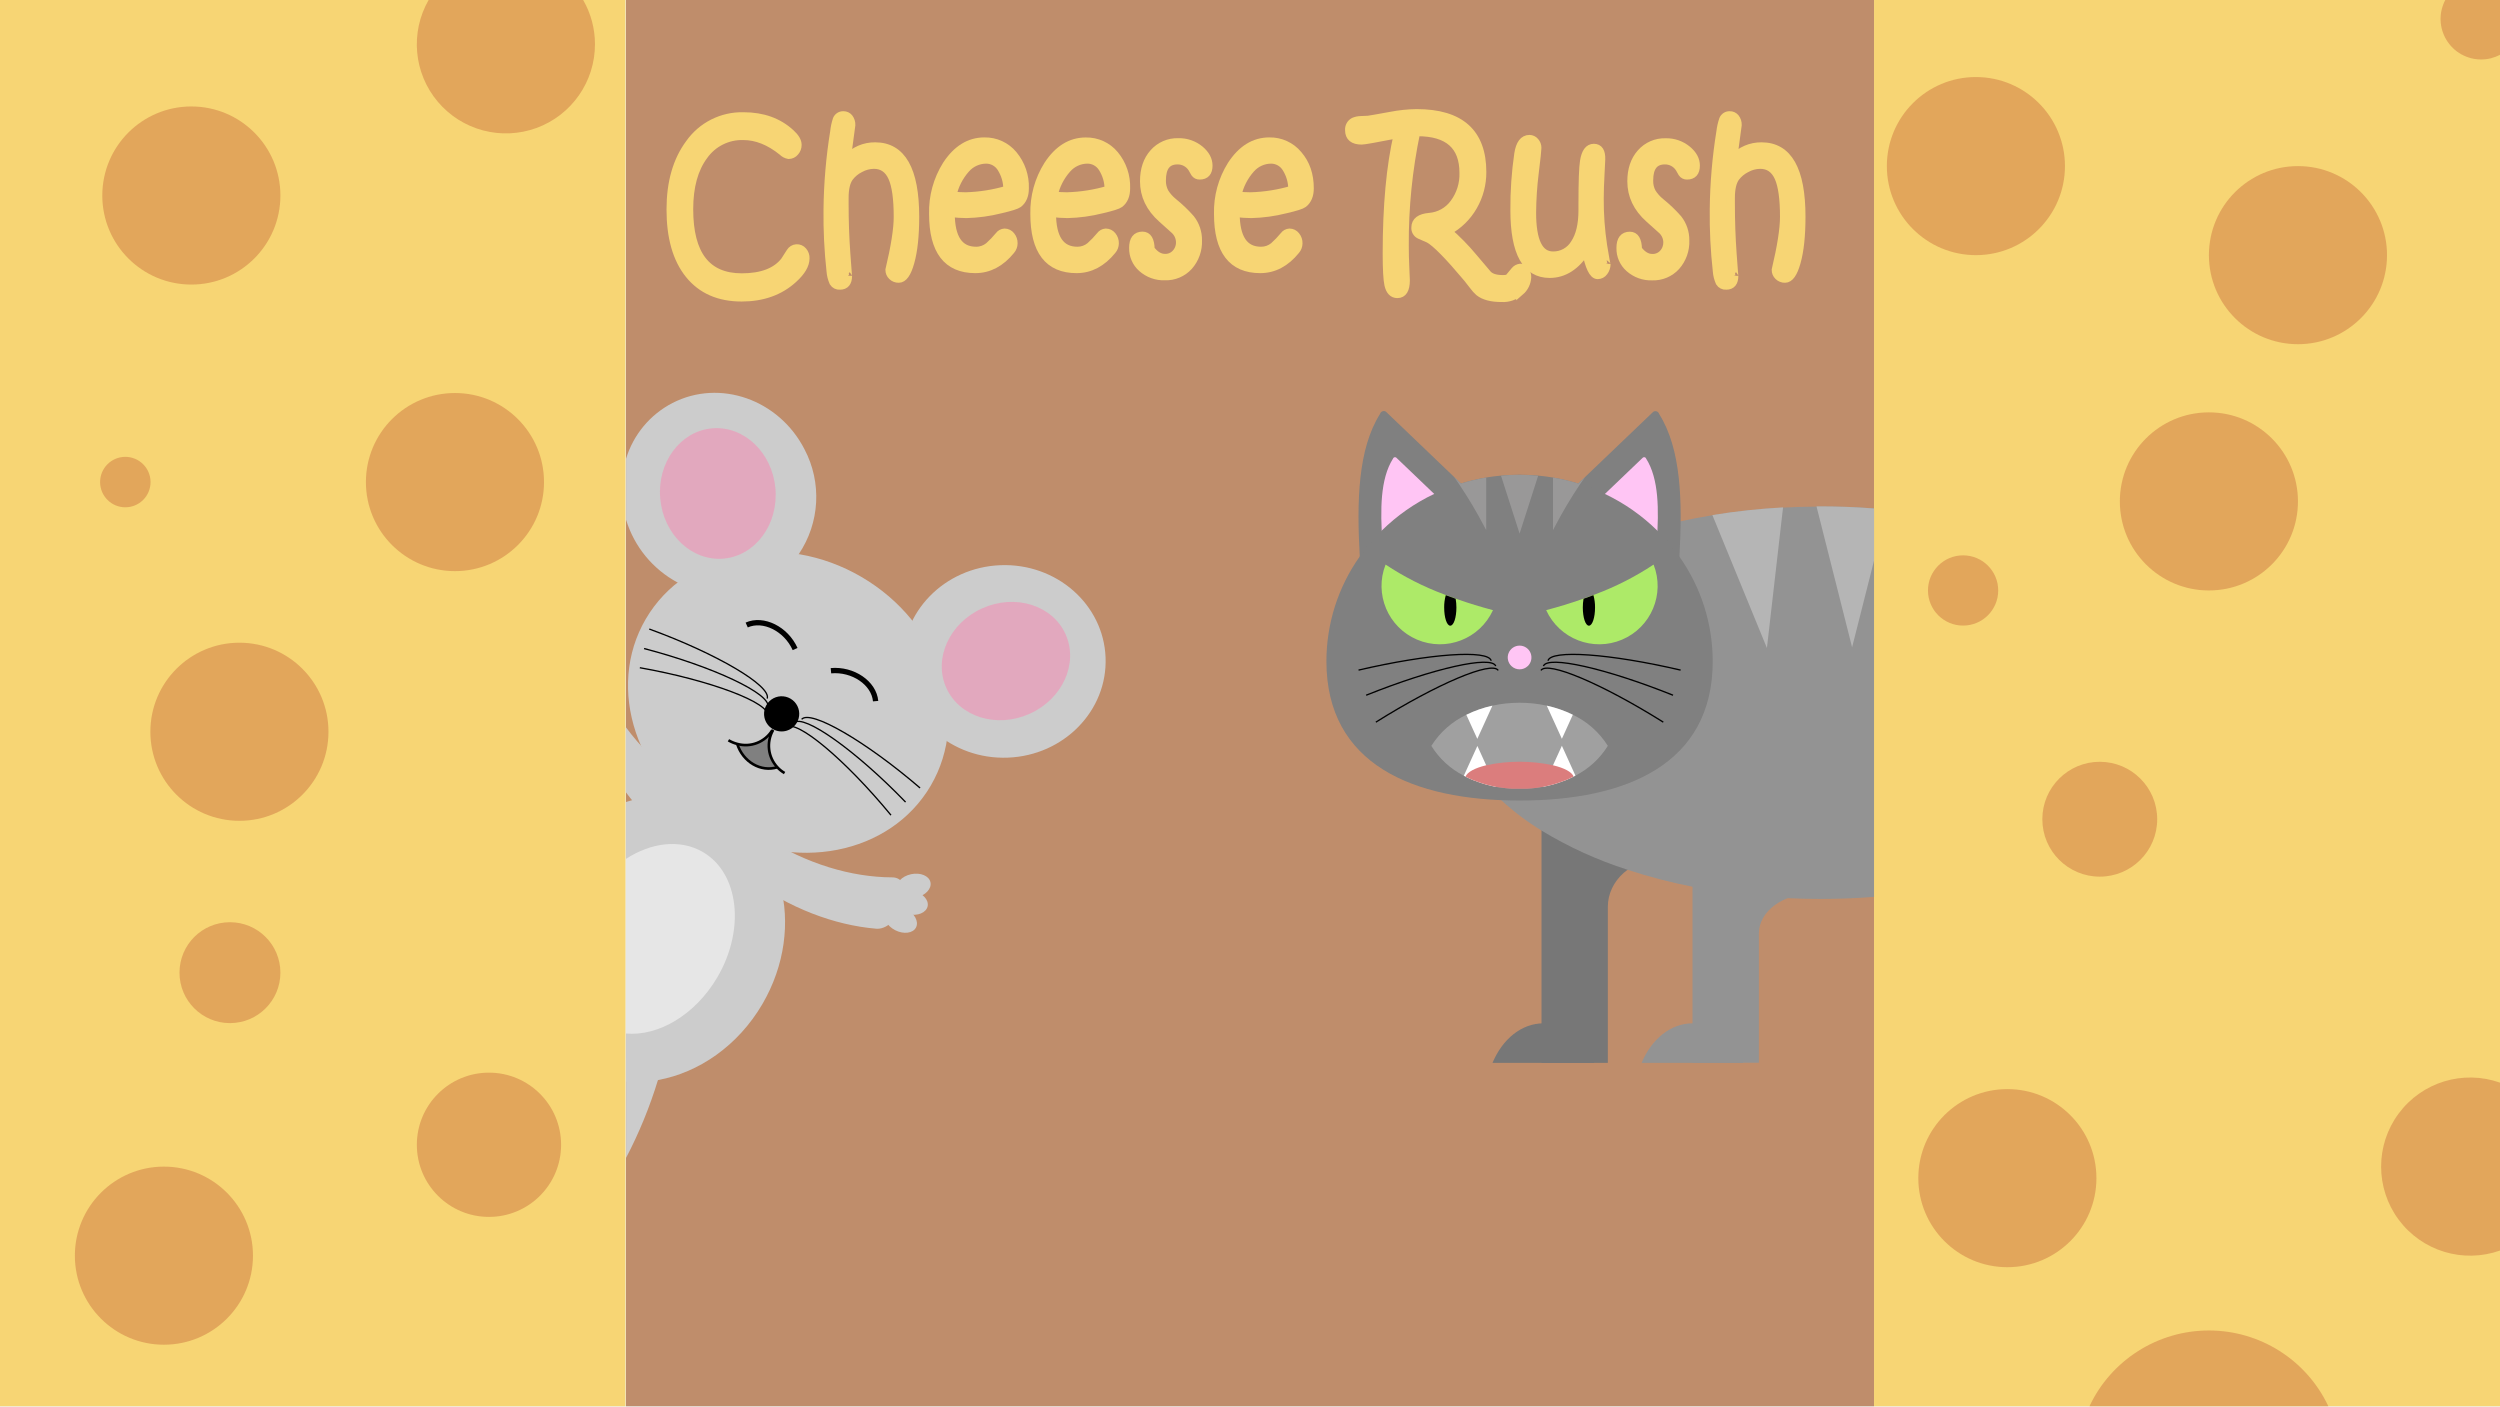
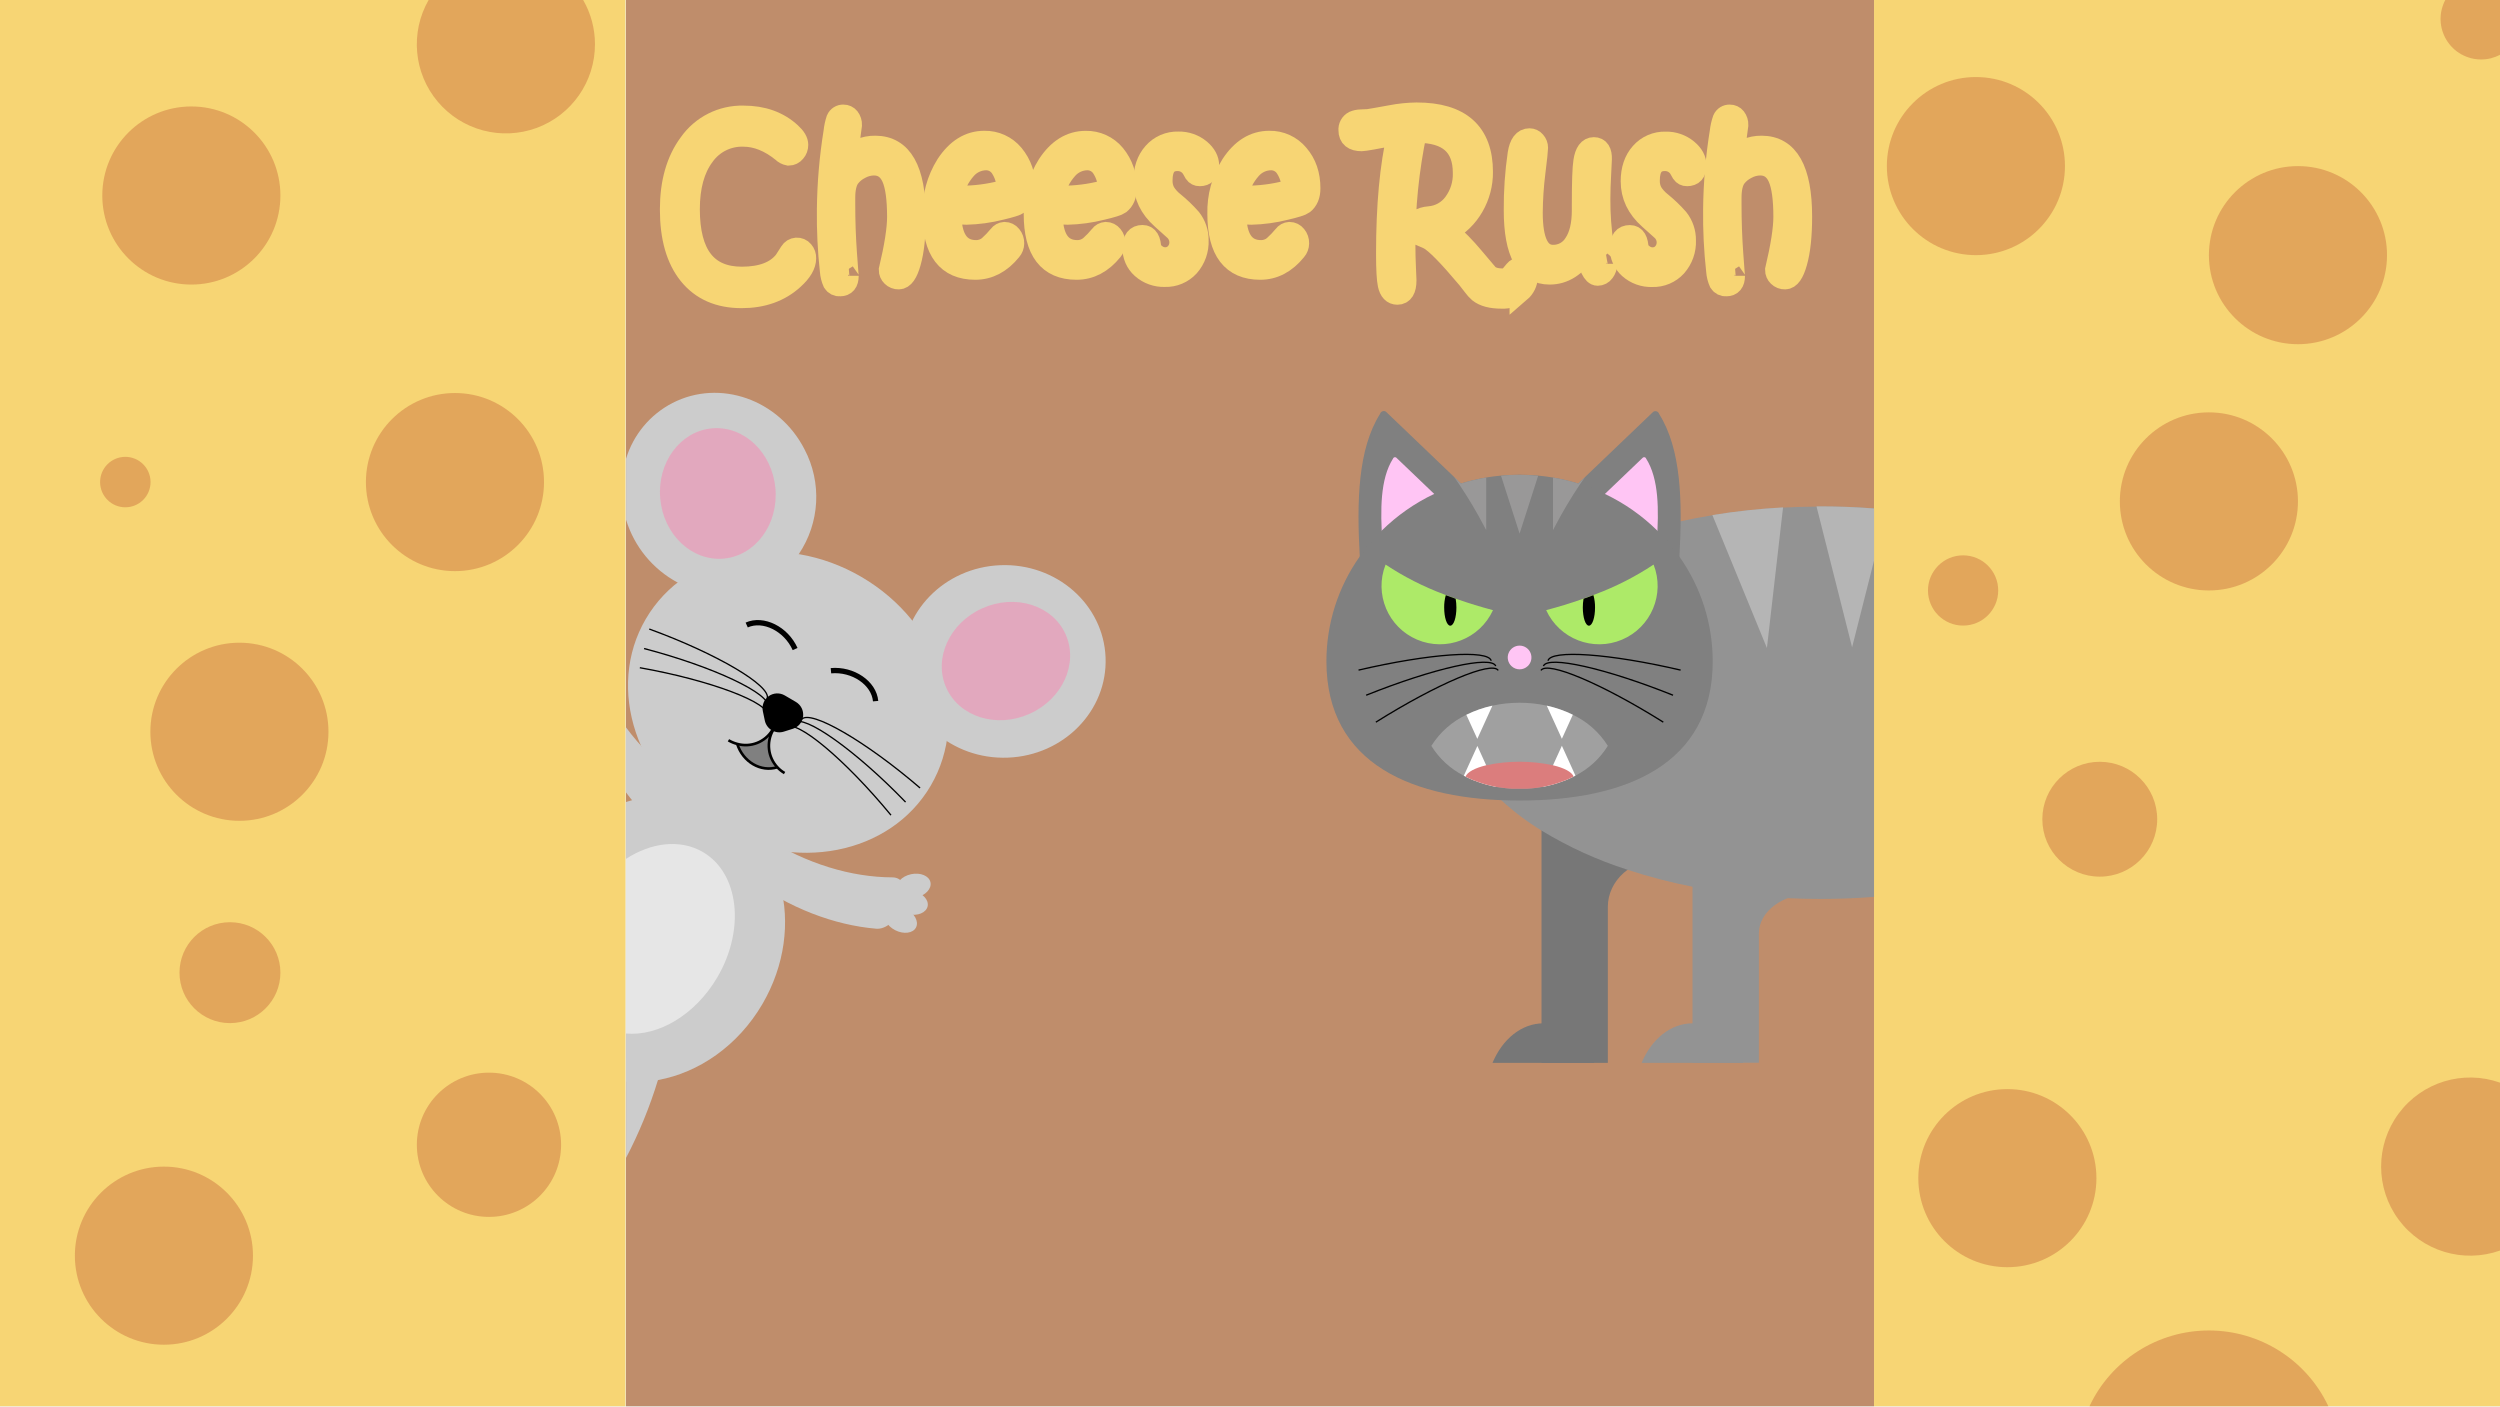
<svg xmlns="http://www.w3.org/2000/svg" id="Layer_1" data-name="Layer 1" width="942.39" height="530.1" viewBox="0 0 942.39 530.1">
  <defs>
    <style>
      .cls-1 {
        fill: #bf8d6b;
      }

      .cls-2 {
        fill: #ffc69f;
      }

      .cls-3, .cls-5 {
        fill: #f7d574;
      }

      .cls-3, .cls-4 {
        stroke: #f7d574;
      }

      .cls-14, .cls-21, .cls-22, .cls-3, .cls-4 {
        stroke-miterlimit: 10;
      }

      .cls-3 {
-         stroke-width: 3px;
+         stroke-width: 8px;
      }

      .cls-14, .cls-21, .cls-22, .cls-4 {
        fill: none;
-       }
- 
-       .cls-4 {
-         stroke-width: 0.75px;
      }

      .cls-6 {
        fill: #d38548;
        opacity: 0.58;
      }

      .cls-7 {
        fill: #777;
      }

      .cls-8 {
        fill: #939393;
      }

      .cls-9 {
        fill: gray;
      }

      .cls-10 {
        fill: #ffc5f4;
      }

      .cls-11 {
        fill: #adea68;
      }

      .cls-12 {
        fill: #a0a0a0;
      }

      .cls-13 {
        fill: #fff;
      }

      .cls-14, .cls-21, .cls-22 {
        stroke: #000;
      }

      .cls-14 {
        stroke-width: 0.5px;
      }

      .cls-15 {
        fill: #db7d7d;
      }

      .cls-16 {
        fill: #999898;
      }

      .cls-17 {
        fill: #b5b5b5;
      }

      .cls-18 {
        fill: #ccc;
      }

      .cls-19 {
        fill: #ff7bac;
        opacity: 0.44;
      }

      .cls-20 {
        fill: #e6e6e6;
      }

      .cls-21 {
        stroke-width: 2px;
      }
    </style>
  </defs>
  <g>
    <rect class="cls-1" x="235.97" width="470.46" height="530.1" />
    <g>
      <g>
        <path class="cls-2" d="M303.66,97.38q0,3.65-4.56,7.78-7.64,7-19.54,7-12.8,0-19.81-8.69t-7-24.53q0-15.23,7.1-24.83a24.2,24.2,0,0,1,20.43-10.3q10.88,0,17.8,6.39c1.74,1.58,2.6,3.05,2.6,4.4a3.92,3.92,0,0,1-1,2.68,3.12,3.12,0,0,1-2.37,1.16,4.64,4.64,0,0,1-2.46-1.32q-7.2-5.82-14.67-5.83a17.56,17.56,0,0,0-14.83,7.41q-5.54,7.43-5.54,20.17,0,25.65,19.8,25.66,11.31,0,16.14-6.17L297.9,95a2.95,2.95,0,0,1,4.81-.35A3.87,3.87,0,0,1,303.66,97.38Z" />
        <path class="cls-2" d="M345,81.69q0,10.75-1.84,17.23c-1.15,4.11-2.61,6.17-4.36,6.17a3.46,3.46,0,0,1-2.54-1,3.23,3.23,0,0,1-1-2.35q3.14-13.2,3.13-20,0-10.2-2.06-14.82-2.14-4.79-6.94-4.78a10.94,10.94,0,0,0-5.16,1.39,11.45,11.45,0,0,0-4.07,3.39q-1.77,2.52-1.77,7.63v2.41q0,9.6.65,18.6c.44,6,.65,8.81.65,8.41q0,3.73-3.06,3.73a2.67,2.67,0,0,1-2.5-1.24,12.68,12.68,0,0,1-1.07-4.26,189.27,189.27,0,0,1-1.13-23.32,196.18,196.18,0,0,1,2.5-29.19A21.83,21.83,0,0,1,315.43,45a2.6,2.6,0,0,1,2.5-1.58,2.67,2.67,0,0,1,2.14,1,4.19,4.19,0,0,1,.86,2.71s-.56,4.17-1.7,12.64a14.23,14.23,0,0,1,10.7-4.62Q345,55.17,345,81.69Z" />
        <path class="cls-2" d="M386.34,71q0,3.92-2.4,5.8c-.72.55-3,1.26-6.77,2.14a58.21,58.21,0,0,1-12.9,1.77,55.55,55.55,0,0,1-5.87-.38q0,14.19,9.57,14.18a7.5,7.5,0,0,0,4.77-1.69,36.27,36.27,0,0,0,3.83-4,2.82,2.82,0,0,1,2.1-1.17,3.11,3.11,0,0,1,2.42,1.19,4.35,4.35,0,0,1,1,2.91,4.12,4.12,0,0,1-1,2.63q-5.75,7.08-13.44,7.08-15.93,0-15.93-20.81a33.26,33.26,0,0,1,5.06-18.51q5.78-8.83,14.27-8.84a13.8,13.8,0,0,1,10.94,5A18.83,18.83,0,0,1,386.34,71Zm-6.64.45a14.82,14.82,0,0,0-2.41-8.27,6.65,6.65,0,0,0-5.55-3,10.23,10.23,0,0,0-7.64,3.5,22.17,22.17,0,0,0-5.07,10,40.18,40.18,0,0,0,5,.3A61.26,61.26,0,0,0,379.7,71.49Z" />
        <path class="cls-2" d="M424.51,71q0,3.92-2.4,5.8c-.72.55-3,1.26-6.77,2.14a58.21,58.21,0,0,1-12.9,1.77,55.55,55.55,0,0,1-5.87-.38q0,14.19,9.57,14.18a7.46,7.46,0,0,0,4.76-1.69,35.1,35.1,0,0,0,3.84-4,2.82,2.82,0,0,1,2.1-1.17,3.11,3.11,0,0,1,2.42,1.19,4.35,4.35,0,0,1,1,2.91,4.12,4.12,0,0,1-1,2.63q-5.74,7.08-13.44,7.08-15.93,0-15.93-20.81A33.26,33.26,0,0,1,395,62.16q5.78-8.83,14.27-8.84a13.8,13.8,0,0,1,10.94,5A18.83,18.83,0,0,1,424.51,71Zm-6.64.45a14.75,14.75,0,0,0-2.42-8.27,6.63,6.63,0,0,0-5.55-3,10.22,10.22,0,0,0-7.63,3.5,22.07,22.07,0,0,0-5.07,10,40.18,40.18,0,0,0,5,.3A61.26,61.26,0,0,0,417.87,71.49Z" />
        <path class="cls-2" d="M455.57,62.43q0,3.76-3.36,3.76a2.13,2.13,0,0,1-1.84-.94l-1-1.77a6.37,6.37,0,0,0-5.5-3Q438,60.47,438,68a9,9,0,0,0,1.06,4.52,14.77,14.77,0,0,0,3.24,3.65,53.17,53.17,0,0,1,6.56,6.28,12.87,12.87,0,0,1,2.74,8.12,13.93,13.93,0,0,1-3.47,9.8,11.65,11.65,0,0,1-9,3.79,12.35,12.35,0,0,1-8.7-3.13,9.83,9.83,0,0,1-3.3-7.6q0-4.62,3.55-4.62c2,0,3,1.71,3.08,5.15,1.59,2.16,3.39,3.24,5.38,3.24a5.25,5.25,0,0,0,4.07-1.72,6,6,0,0,0,1.58-4.27,6.37,6.37,0,0,0-1.93-4.4s-1.66-1.51-4.9-4.4q-6.74-6-6.73-14.11,0-6.59,3.58-10.64a11.92,11.92,0,0,1,9.38-4.07,12.34,12.34,0,0,1,8.17,2.83C454.5,58.23,455.57,60.22,455.57,62.43Z" />
        <path class="cls-2" d="M493.74,71q0,3.92-2.4,5.8-1.06.82-6.76,2.14a58.21,58.21,0,0,1-12.9,1.77,55.39,55.39,0,0,1-5.87-.38q0,14.19,9.57,14.18a7.46,7.46,0,0,0,4.76-1.69,36,36,0,0,0,3.84-4,2.79,2.79,0,0,1,2.1-1.17,3.09,3.09,0,0,1,2.41,1.19,4.31,4.31,0,0,1,1,2.91,4.08,4.08,0,0,1-1,2.63q-5.73,7.08-13.43,7.08-15.93,0-15.94-20.81a33.18,33.18,0,0,1,5.07-18.51q5.77-8.83,14.27-8.84a13.76,13.76,0,0,1,10.93,5Q493.75,63.33,493.74,71Zm-6.63.45a14.75,14.75,0,0,0-2.42-8.27,6.65,6.65,0,0,0-5.55-3,10.21,10.21,0,0,0-7.63,3.5,22.07,22.07,0,0,0-5.07,10,40.13,40.13,0,0,0,5,.3A61.26,61.26,0,0,0,487.11,71.49Z" />
        <path class="cls-2" d="M575.71,104.49a7.68,7.68,0,0,1-2.67,5.45v-.07a9.55,9.55,0,0,1-7,2.48q-5.75,0-8.55-2.26a14,14,0,0,1-2.06-2.29c-1.33-1.73-2.1-2.71-2.3-2.94q-10.56-12.6-14.52-14.78c-1.15-.48-2.29-1-3.41-1.49a2.84,2.84,0,0,1-1.68-2.84c0-2.36,1.76-3.69,5.3-4a12.7,12.7,0,0,0,9.26-5.17,18.18,18.18,0,0,0,3.57-11.42q0-15.3-17.27-15.31h-.53a201.61,201.61,0,0,0-4.3,42.74c0,2.63.06,5.4.2,8.31s.2,4.49.2,4.74q0,5.23-3.2,5.23-2.61,0-3.4-3.57-.63-2.86-.64-11.7,0-27.17,4.17-45Q514.61,53,513.31,53q-4.77,0-4.77-3.88a3.38,3.38,0,0,1,1.77-3.31,7.08,7.08,0,0,1,2.63-.56c.92-.05,1.84-.09,2.77-.12q1-.11,8.6-1.5a54.14,54.14,0,0,1,9.7-1q24.76,0,24.77,22.19a25.6,25.6,0,0,1-3.43,13,24.39,24.39,0,0,1-9.6,9.35,83.93,83.93,0,0,1,9.5,9.67q5.54,6.54,5.66,6.66c1.14,1.12,3,1.69,5.6,1.69q1.88,0,2.37-.6l2.13-2.56a3.11,3.11,0,0,1,2.1-1.13,2.23,2.23,0,0,1,1.84,1A4.38,4.38,0,0,1,575.71,104.49Z" />
        <path class="cls-2" d="M605.62,99.48a4.84,4.84,0,0,1-1,3,2.9,2.9,0,0,1-2.37,1.24q-2.62,0-4.43-9.14-5.64,8.69-13.67,8.69-13.3,0-13.3-24A140.21,140.21,0,0,1,572.31,58q.87-5.64,4.24-5.64a2.75,2.75,0,0,1,2.1,1,3.47,3.47,0,0,1,.9,2.37q0,1.22-1,9.33a129.62,129.62,0,0,0-1,15.13q0,16.09,7.87,16.1a9.28,9.28,0,0,0,8.09-4.46q3-4.46,3-12.58V77q0-12.61.57-16.18.79-5.12,3.73-5.12t2.8,4.4c0,.53-.1,2.44-.28,5.72s-.29,6.29-.29,9a114.17,114.17,0,0,0,1.27,17.7C605.19,97.91,605.62,100.24,605.62,99.48Z" />
        <path class="cls-2" d="M639.28,62.43q0,3.76-3.36,3.76a2.13,2.13,0,0,1-1.84-.94l-1-1.77a6.37,6.37,0,0,0-5.5-3q-5.91,0-5.9,7.56a9,9,0,0,0,1.06,4.52A14.77,14.77,0,0,0,626,76.2a53.17,53.17,0,0,1,6.56,6.28,12.87,12.87,0,0,1,2.74,8.12,13.93,13.93,0,0,1-3.47,9.8,11.65,11.65,0,0,1-9,3.79,12.35,12.35,0,0,1-8.7-3.13,9.83,9.83,0,0,1-3.3-7.6q0-4.62,3.55-4.62c2,0,3,1.71,3.08,5.15q2.4,3.24,5.38,3.24a5.28,5.28,0,0,0,4.08-1.72,6.05,6.05,0,0,0,1.57-4.27,6.37,6.37,0,0,0-1.93-4.4s-1.65-1.51-4.9-4.4q-6.74-6-6.73-14.11,0-6.59,3.58-10.64a11.92,11.92,0,0,1,9.38-4.07,12.34,12.34,0,0,1,8.17,2.83C638.21,58.23,639.28,60.22,639.28,62.43Z" />
        <path class="cls-2" d="M679.09,81.69q0,10.75-1.84,17.23c-1.15,4.11-2.61,6.17-4.36,6.17a3.46,3.46,0,0,1-2.54-1,3.23,3.23,0,0,1-1-2.35q3.13-13.2,3.13-20,0-10.2-2.06-14.82-2.14-4.79-6.94-4.78a10.94,10.94,0,0,0-5.16,1.39,11.54,11.54,0,0,0-4.07,3.39q-1.77,2.52-1.77,7.63v2.41q0,9.6.65,18.6c.44,6,.65,8.81.65,8.41q0,3.73-3.06,3.73a2.67,2.67,0,0,1-2.5-1.24,12.68,12.68,0,0,1-1.07-4.26A189.27,189.27,0,0,1,646,78.83a196.18,196.18,0,0,1,2.5-29.19A21.83,21.83,0,0,1,649.55,45a2.6,2.6,0,0,1,2.5-1.58,2.67,2.67,0,0,1,2.14,1,4.19,4.19,0,0,1,.86,2.71s-.56,4.17-1.7,12.64a14.23,14.23,0,0,1,10.7-4.62Q679.1,55.17,679.09,81.69Z" />
      </g>
      <g>
        <path class="cls-3" d="M303.66,97.38q0,3.65-4.56,7.78-7.64,7-19.54,7-12.8,0-19.81-8.69t-7-24.53q0-15.23,7.1-24.83a24.2,24.2,0,0,1,20.43-10.3q10.88,0,17.8,6.39c1.74,1.58,2.6,3.05,2.6,4.4a3.92,3.92,0,0,1-1,2.68,3.12,3.12,0,0,1-2.37,1.16,4.64,4.64,0,0,1-2.46-1.32q-7.2-5.82-14.67-5.83a17.56,17.56,0,0,0-14.83,7.41q-5.54,7.43-5.54,20.17,0,25.65,19.8,25.66,11.31,0,16.14-6.17L297.9,95a2.95,2.95,0,0,1,4.81-.35A3.87,3.87,0,0,1,303.66,97.38Z" />
        <path class="cls-3" d="M345,81.69q0,10.75-1.84,17.23c-1.15,4.11-2.61,6.17-4.36,6.17a3.46,3.46,0,0,1-2.54-1,3.23,3.23,0,0,1-1-2.35q3.14-13.2,3.13-20,0-10.2-2.06-14.82-2.14-4.79-6.94-4.78a10.94,10.94,0,0,0-5.16,1.39,11.45,11.45,0,0,0-4.07,3.39q-1.77,2.52-1.77,7.63v2.41q0,9.6.65,18.6c.44,6,.65,8.81.65,8.41q0,3.73-3.06,3.73a2.67,2.67,0,0,1-2.5-1.24,12.68,12.68,0,0,1-1.07-4.26,189.27,189.27,0,0,1-1.13-23.32,196.18,196.18,0,0,1,2.5-29.19A21.83,21.83,0,0,1,315.43,45a2.6,2.6,0,0,1,2.5-1.58,2.67,2.67,0,0,1,2.14,1,4.19,4.19,0,0,1,.86,2.71s-.56,4.17-1.7,12.64a14.23,14.23,0,0,1,10.7-4.62Q345,55.17,345,81.69Z" />
        <path class="cls-3" d="M386.34,71q0,3.92-2.4,5.8c-.72.55-3,1.26-6.77,2.14a58.21,58.21,0,0,1-12.9,1.77,55.55,55.55,0,0,1-5.87-.38q0,14.19,9.57,14.18a7.5,7.5,0,0,0,4.77-1.69,36.27,36.27,0,0,0,3.83-4,2.82,2.82,0,0,1,2.1-1.17,3.11,3.11,0,0,1,2.42,1.19,4.35,4.35,0,0,1,1,2.91,4.12,4.12,0,0,1-1,2.63q-5.75,7.08-13.44,7.08-15.93,0-15.93-20.81a33.26,33.26,0,0,1,5.06-18.51q5.78-8.83,14.27-8.84a13.8,13.8,0,0,1,10.94,5A18.83,18.83,0,0,1,386.34,71Zm-6.64.45a14.82,14.82,0,0,0-2.41-8.27,6.65,6.65,0,0,0-5.55-3,10.23,10.23,0,0,0-7.64,3.5,22.17,22.17,0,0,0-5.07,10,40.18,40.18,0,0,0,5,.3A61.26,61.26,0,0,0,379.7,71.49Z" />
        <path class="cls-3" d="M424.51,71q0,3.92-2.4,5.8c-.72.55-3,1.26-6.77,2.14a58.21,58.21,0,0,1-12.9,1.77,55.55,55.55,0,0,1-5.87-.38q0,14.19,9.57,14.18a7.46,7.46,0,0,0,4.76-1.69,35.1,35.1,0,0,0,3.84-4,2.82,2.82,0,0,1,2.1-1.17,3.11,3.11,0,0,1,2.42,1.19,4.35,4.35,0,0,1,1,2.91,4.12,4.12,0,0,1-1,2.63q-5.74,7.08-13.44,7.08-15.93,0-15.93-20.81A33.26,33.26,0,0,1,395,62.16q5.78-8.83,14.27-8.84a13.8,13.8,0,0,1,10.94,5A18.83,18.83,0,0,1,424.51,71Zm-6.64.45a14.75,14.75,0,0,0-2.42-8.27,6.63,6.63,0,0,0-5.55-3,10.22,10.22,0,0,0-7.63,3.5,22.07,22.07,0,0,0-5.07,10,40.18,40.18,0,0,0,5,.3A61.26,61.26,0,0,0,417.87,71.49Z" />
        <path class="cls-3" d="M455.57,62.43q0,3.76-3.36,3.76a2.13,2.13,0,0,1-1.84-.94l-1-1.77a6.37,6.37,0,0,0-5.5-3Q438,60.47,438,68a9,9,0,0,0,1.06,4.52,14.77,14.77,0,0,0,3.24,3.65,53.17,53.17,0,0,1,6.56,6.28,12.87,12.87,0,0,1,2.74,8.12,13.93,13.93,0,0,1-3.47,9.8,11.65,11.65,0,0,1-9,3.79,12.35,12.35,0,0,1-8.7-3.13,9.83,9.83,0,0,1-3.3-7.6q0-4.62,3.55-4.62c2,0,3,1.71,3.08,5.15,1.59,2.16,3.39,3.24,5.38,3.24a5.25,5.25,0,0,0,4.07-1.72,6,6,0,0,0,1.58-4.27,6.37,6.37,0,0,0-1.93-4.4s-1.66-1.51-4.9-4.4q-6.74-6-6.73-14.11,0-6.59,3.58-10.64a11.92,11.92,0,0,1,9.38-4.07,12.34,12.34,0,0,1,8.17,2.83C454.5,58.23,455.57,60.22,455.57,62.43Z" />
        <path class="cls-3" d="M493.74,71q0,3.92-2.4,5.8-1.06.82-6.76,2.14a58.21,58.21,0,0,1-12.9,1.77,55.39,55.39,0,0,1-5.87-.38q0,14.19,9.57,14.18a7.46,7.46,0,0,0,4.76-1.69,36,36,0,0,0,3.84-4,2.79,2.79,0,0,1,2.1-1.17,3.09,3.09,0,0,1,2.41,1.19,4.31,4.31,0,0,1,1,2.91,4.08,4.08,0,0,1-1,2.63q-5.73,7.08-13.43,7.08-15.93,0-15.94-20.81a33.18,33.18,0,0,1,5.07-18.51q5.77-8.83,14.27-8.84a13.76,13.76,0,0,1,10.93,5Q493.75,63.33,493.74,71Zm-6.63.45a14.75,14.75,0,0,0-2.42-8.27,6.65,6.65,0,0,0-5.55-3,10.21,10.21,0,0,0-7.63,3.5,22.07,22.07,0,0,0-5.07,10,40.13,40.13,0,0,0,5,.3A61.26,61.26,0,0,0,487.11,71.49Z" />
        <path class="cls-3" d="M575.71,104.49a7.68,7.68,0,0,1-2.67,5.45v-.07a9.55,9.55,0,0,1-7,2.48q-5.75,0-8.55-2.26a14,14,0,0,1-2.06-2.29c-1.33-1.73-2.1-2.71-2.3-2.94q-10.56-12.6-14.52-14.78c-1.15-.48-2.29-1-3.41-1.49a2.84,2.84,0,0,1-1.68-2.84c0-2.36,1.76-3.69,5.3-4a12.7,12.7,0,0,0,9.26-5.17,18.18,18.18,0,0,0,3.57-11.42q0-15.3-17.27-15.31h-.53a201.61,201.61,0,0,0-4.3,42.74c0,2.63.06,5.4.2,8.31s.2,4.49.2,4.74q0,5.23-3.2,5.23-2.61,0-3.4-3.57-.63-2.86-.64-11.7,0-27.17,4.17-45Q514.61,53,513.31,53q-4.77,0-4.77-3.88a3.38,3.38,0,0,1,1.77-3.31,7.08,7.08,0,0,1,2.63-.56c.92-.05,1.84-.09,2.77-.12q1-.11,8.6-1.5a54.14,54.14,0,0,1,9.7-1q24.76,0,24.77,22.19a25.6,25.6,0,0,1-3.43,13,24.39,24.39,0,0,1-9.6,9.35,83.93,83.93,0,0,1,9.5,9.67q5.54,6.54,5.66,6.66c1.14,1.12,3,1.69,5.6,1.69q1.88,0,2.37-.6l2.13-2.56a3.11,3.11,0,0,1,2.1-1.13,2.23,2.23,0,0,1,1.84,1A4.38,4.38,0,0,1,575.71,104.49Z" />
        <path class="cls-3" d="M605.62,99.48a4.84,4.84,0,0,1-1,3,2.9,2.9,0,0,1-2.37,1.24q-2.62,0-4.43-9.14-5.64,8.69-13.67,8.69-13.3,0-13.3-24A140.21,140.21,0,0,1,572.31,58q.87-5.64,4.24-5.64a2.75,2.75,0,0,1,2.1,1,3.47,3.47,0,0,1,.9,2.37q0,1.22-1,9.33a129.62,129.62,0,0,0-1,15.13q0,16.09,7.87,16.1a9.28,9.28,0,0,0,8.09-4.46q3-4.46,3-12.58V77q0-12.61.57-16.18.79-5.12,3.73-5.12t2.8,4.4c0,.53-.1,2.44-.28,5.72s-.29,6.29-.29,9a114.17,114.17,0,0,0,1.27,17.7C605.19,97.91,605.62,100.24,605.62,99.48Z" />
        <path class="cls-3" d="M639.28,62.43q0,3.76-3.36,3.76a2.13,2.13,0,0,1-1.84-.94l-1-1.77a6.37,6.37,0,0,0-5.5-3q-5.91,0-5.9,7.56a9,9,0,0,0,1.06,4.52A14.77,14.77,0,0,0,626,76.2a53.17,53.17,0,0,1,6.56,6.28,12.87,12.87,0,0,1,2.74,8.12,13.93,13.93,0,0,1-3.47,9.8,11.65,11.65,0,0,1-9,3.79,12.35,12.35,0,0,1-8.7-3.13,9.83,9.83,0,0,1-3.3-7.6q0-4.62,3.55-4.62c2,0,3,1.71,3.08,5.15q2.4,3.24,5.38,3.24a5.28,5.28,0,0,0,4.08-1.72,6.05,6.05,0,0,0,1.57-4.27,6.37,6.37,0,0,0-1.93-4.4s-1.65-1.51-4.9-4.4q-6.74-6-6.73-14.11,0-6.59,3.58-10.64a11.92,11.92,0,0,1,9.38-4.07,12.34,12.34,0,0,1,8.17,2.83C638.21,58.23,639.28,60.22,639.28,62.43Z" />
        <path class="cls-3" d="M679.09,81.69q0,10.75-1.84,17.23c-1.15,4.11-2.61,6.17-4.36,6.17a3.46,3.46,0,0,1-2.54-1,3.23,3.23,0,0,1-1-2.35q3.13-13.2,3.13-20,0-10.2-2.06-14.82-2.14-4.79-6.94-4.78a10.94,10.94,0,0,0-5.16,1.39,11.54,11.54,0,0,0-4.07,3.39q-1.77,2.52-1.77,7.63v2.41q0,9.6.65,18.6c.44,6,.65,8.81.65,8.41q0,3.73-3.06,3.73a2.67,2.67,0,0,1-2.5-1.24,12.68,12.68,0,0,1-1.07-4.26A189.27,189.27,0,0,1,646,78.83a196.18,196.18,0,0,1,2.5-29.19A21.83,21.83,0,0,1,649.55,45a2.6,2.6,0,0,1,2.5-1.58,2.67,2.67,0,0,1,2.14,1,4.19,4.19,0,0,1,.86,2.71s-.56,4.17-1.7,12.64a14.23,14.23,0,0,1,10.7-4.62Q679.1,55.17,679.09,81.69Z" />
      </g>
      <g>
        <path class="cls-4" d="M303.66,97.38q0,3.65-4.56,7.78-7.64,7-19.54,7-12.8,0-19.81-8.69t-7-24.53q0-15.23,7.1-24.83a24.2,24.2,0,0,1,20.43-10.3q10.88,0,17.8,6.39c1.74,1.58,2.6,3.05,2.6,4.4a3.92,3.92,0,0,1-1,2.68,3.12,3.12,0,0,1-2.37,1.16,4.64,4.64,0,0,1-2.46-1.32q-7.2-5.82-14.67-5.83a17.56,17.56,0,0,0-14.83,7.41q-5.54,7.43-5.54,20.17,0,25.65,19.8,25.66,11.31,0,16.14-6.17L297.9,95a2.95,2.95,0,0,1,4.81-.35A3.87,3.87,0,0,1,303.66,97.38Z" />
        <path class="cls-4" d="M345,81.69q0,10.75-1.84,17.23c-1.15,4.11-2.61,6.17-4.36,6.17a3.46,3.46,0,0,1-2.54-1,3.23,3.23,0,0,1-1-2.35q3.14-13.2,3.13-20,0-10.2-2.06-14.82-2.14-4.79-6.94-4.78a10.94,10.94,0,0,0-5.16,1.39,11.45,11.45,0,0,0-4.07,3.39q-1.77,2.52-1.77,7.63v2.41q0,9.6.65,18.6c.44,6,.65,8.81.65,8.41q0,3.73-3.06,3.73a2.67,2.67,0,0,1-2.5-1.24,12.68,12.68,0,0,1-1.07-4.26,189.27,189.27,0,0,1-1.13-23.32,196.18,196.18,0,0,1,2.5-29.19A21.83,21.83,0,0,1,315.43,45a2.6,2.6,0,0,1,2.5-1.58,2.67,2.67,0,0,1,2.14,1,4.19,4.19,0,0,1,.86,2.71s-.56,4.17-1.7,12.64a14.23,14.23,0,0,1,10.7-4.62Q345,55.17,345,81.69Z" />
        <path class="cls-4" d="M386.34,71q0,3.92-2.4,5.8c-.72.55-3,1.26-6.77,2.14a58.21,58.21,0,0,1-12.9,1.77,55.55,55.55,0,0,1-5.87-.38q0,14.19,9.57,14.18a7.5,7.5,0,0,0,4.77-1.69,36.27,36.27,0,0,0,3.83-4,2.82,2.82,0,0,1,2.1-1.17,3.11,3.11,0,0,1,2.42,1.19,4.35,4.35,0,0,1,1,2.91,4.12,4.12,0,0,1-1,2.63q-5.75,7.08-13.44,7.08-15.93,0-15.93-20.81a33.26,33.26,0,0,1,5.06-18.51q5.78-8.83,14.27-8.84a13.8,13.8,0,0,1,10.94,5A18.83,18.83,0,0,1,386.34,71Zm-6.64.45a14.82,14.82,0,0,0-2.41-8.27,6.65,6.65,0,0,0-5.55-3,10.23,10.23,0,0,0-7.64,3.5,22.17,22.17,0,0,0-5.07,10,40.18,40.18,0,0,0,5,.3A61.26,61.26,0,0,0,379.7,71.49Z" />
        <path class="cls-4" d="M424.51,71q0,3.92-2.4,5.8c-.72.55-3,1.26-6.77,2.14a58.21,58.21,0,0,1-12.9,1.77,55.55,55.55,0,0,1-5.87-.38q0,14.19,9.57,14.18a7.46,7.46,0,0,0,4.76-1.69,35.1,35.1,0,0,0,3.84-4,2.82,2.82,0,0,1,2.1-1.17,3.11,3.11,0,0,1,2.42,1.19,4.35,4.35,0,0,1,1,2.91,4.12,4.12,0,0,1-1,2.63q-5.74,7.08-13.44,7.08-15.93,0-15.93-20.81A33.26,33.26,0,0,1,395,62.16q5.78-8.83,14.27-8.84a13.8,13.8,0,0,1,10.94,5A18.83,18.83,0,0,1,424.51,71Zm-6.64.45a14.75,14.75,0,0,0-2.42-8.27,6.63,6.63,0,0,0-5.55-3,10.22,10.22,0,0,0-7.63,3.5,22.07,22.07,0,0,0-5.07,10,40.18,40.18,0,0,0,5,.3A61.26,61.26,0,0,0,417.87,71.49Z" />
        <path class="cls-4" d="M455.57,62.43q0,3.76-3.36,3.76a2.13,2.13,0,0,1-1.84-.94l-1-1.77a6.37,6.37,0,0,0-5.5-3Q438,60.47,438,68a9,9,0,0,0,1.06,4.52,14.77,14.77,0,0,0,3.24,3.65,53.17,53.17,0,0,1,6.56,6.28,12.87,12.87,0,0,1,2.74,8.12,13.93,13.93,0,0,1-3.47,9.8,11.65,11.65,0,0,1-9,3.79,12.35,12.35,0,0,1-8.7-3.13,9.83,9.83,0,0,1-3.3-7.6q0-4.62,3.55-4.62c2,0,3,1.71,3.08,5.15,1.59,2.16,3.39,3.24,5.38,3.24a5.25,5.25,0,0,0,4.07-1.72,6,6,0,0,0,1.58-4.27,6.37,6.37,0,0,0-1.93-4.4s-1.66-1.51-4.9-4.4q-6.74-6-6.73-14.11,0-6.59,3.58-10.64a11.92,11.92,0,0,1,9.38-4.07,12.34,12.34,0,0,1,8.17,2.83C454.5,58.23,455.57,60.22,455.57,62.43Z" />
        <path class="cls-4" d="M493.74,71q0,3.92-2.4,5.8-1.06.82-6.76,2.14a58.21,58.21,0,0,1-12.9,1.77,55.39,55.39,0,0,1-5.87-.38q0,14.19,9.57,14.18a7.46,7.46,0,0,0,4.76-1.69,36,36,0,0,0,3.84-4,2.79,2.79,0,0,1,2.1-1.17,3.09,3.09,0,0,1,2.41,1.19,4.31,4.31,0,0,1,1,2.91,4.08,4.08,0,0,1-1,2.63q-5.73,7.08-13.43,7.08-15.93,0-15.94-20.81a33.18,33.18,0,0,1,5.07-18.51q5.77-8.83,14.27-8.84a13.76,13.76,0,0,1,10.93,5Q493.75,63.33,493.74,71Zm-6.63.45a14.75,14.75,0,0,0-2.42-8.27,6.65,6.65,0,0,0-5.55-3,10.21,10.21,0,0,0-7.63,3.5,22.07,22.07,0,0,0-5.07,10,40.13,40.13,0,0,0,5,.3A61.26,61.26,0,0,0,487.11,71.49Z" />
        <path class="cls-4" d="M575.71,104.49a7.68,7.68,0,0,1-2.67,5.45v-.07a9.55,9.55,0,0,1-7,2.48q-5.75,0-8.55-2.26a14,14,0,0,1-2.06-2.29c-1.33-1.73-2.1-2.71-2.3-2.94q-10.56-12.6-14.52-14.78c-1.15-.48-2.29-1-3.41-1.49a2.84,2.84,0,0,1-1.68-2.84c0-2.36,1.76-3.69,5.3-4a12.7,12.7,0,0,0,9.26-5.17,18.18,18.18,0,0,0,3.57-11.42q0-15.3-17.27-15.31h-.53a201.61,201.61,0,0,0-4.3,42.74c0,2.63.06,5.4.2,8.31s.2,4.49.2,4.74q0,5.23-3.2,5.23-2.61,0-3.4-3.57-.63-2.86-.64-11.7,0-27.17,4.17-45Q514.61,53,513.31,53q-4.77,0-4.77-3.88a3.38,3.38,0,0,1,1.77-3.31,7.08,7.08,0,0,1,2.63-.56c.92-.05,1.84-.09,2.77-.12q1-.11,8.6-1.5a54.14,54.14,0,0,1,9.7-1q24.76,0,24.77,22.19a25.6,25.6,0,0,1-3.43,13,24.39,24.39,0,0,1-9.6,9.35,83.93,83.93,0,0,1,9.5,9.67q5.54,6.54,5.66,6.66c1.14,1.12,3,1.69,5.6,1.69q1.88,0,2.37-.6l2.13-2.56a3.11,3.11,0,0,1,2.1-1.13,2.23,2.23,0,0,1,1.84,1A4.38,4.38,0,0,1,575.71,104.49Z" />
        <path class="cls-4" d="M605.62,99.48a4.84,4.84,0,0,1-1,3,2.9,2.9,0,0,1-2.37,1.24q-2.62,0-4.43-9.14-5.64,8.69-13.67,8.69-13.3,0-13.3-24A140.21,140.21,0,0,1,572.31,58q.87-5.64,4.24-5.64a2.75,2.75,0,0,1,2.1,1,3.47,3.47,0,0,1,.9,2.37q0,1.22-1,9.33a129.62,129.62,0,0,0-1,15.13q0,16.09,7.87,16.1a9.28,9.28,0,0,0,8.09-4.46q3-4.46,3-12.58V77q0-12.61.57-16.18.79-5.12,3.73-5.12t2.8,4.4c0,.53-.1,2.44-.28,5.72s-.29,6.29-.29,9a114.17,114.17,0,0,0,1.27,17.7C605.19,97.91,605.62,100.24,605.62,99.48Z" />
        <path class="cls-4" d="M639.28,62.43q0,3.76-3.36,3.76a2.13,2.13,0,0,1-1.84-.94l-1-1.77a6.37,6.37,0,0,0-5.5-3q-5.91,0-5.9,7.56a9,9,0,0,0,1.06,4.52A14.77,14.77,0,0,0,626,76.2a53.17,53.17,0,0,1,6.56,6.28,12.87,12.87,0,0,1,2.74,8.12,13.93,13.93,0,0,1-3.47,9.8,11.65,11.65,0,0,1-9,3.79,12.35,12.35,0,0,1-8.7-3.13,9.83,9.83,0,0,1-3.3-7.6q0-4.62,3.55-4.62c2,0,3,1.71,3.08,5.15q2.4,3.24,5.38,3.24a5.28,5.28,0,0,0,4.08-1.72,6.05,6.05,0,0,0,1.57-4.27,6.37,6.37,0,0,0-1.93-4.4s-1.65-1.51-4.9-4.4q-6.74-6-6.73-14.11,0-6.59,3.58-10.64a11.92,11.92,0,0,1,9.38-4.07,12.34,12.34,0,0,1,8.17,2.83C638.21,58.23,639.28,60.22,639.28,62.43Z" />
        <path class="cls-4" d="M679.09,81.69q0,10.75-1.84,17.23c-1.15,4.11-2.61,6.17-4.36,6.17a3.46,3.46,0,0,1-2.54-1,3.23,3.23,0,0,1-1-2.35q3.13-13.2,3.13-20,0-10.2-2.06-14.82-2.14-4.79-6.94-4.78a10.94,10.94,0,0,0-5.16,1.39,11.54,11.54,0,0,0-4.07,3.39q-1.77,2.52-1.77,7.63v2.41q0,9.6.65,18.6c.44,6,.65,8.81.65,8.41q0,3.73-3.06,3.73a2.67,2.67,0,0,1-2.5-1.24,12.68,12.68,0,0,1-1.07-4.26A189.27,189.27,0,0,1,646,78.83a196.18,196.18,0,0,1,2.5-29.19A21.83,21.83,0,0,1,649.55,45a2.6,2.6,0,0,1,2.5-1.58,2.67,2.67,0,0,1,2.14,1,4.19,4.19,0,0,1,.86,2.71s-.56,4.17-1.7,12.64a14.23,14.23,0,0,1,10.7-4.62Q679.1,55.17,679.09,81.69Z" />
      </g>
    </g>
    <g>
      <g>
        <rect class="cls-5" x="706.43" width="235.97" height="530.1" />
        <g>
          <circle class="cls-6" cx="866.23" cy="96.18" r="33.57" />
          <circle class="cls-6" cx="791.52" cy="308.81" r="21.65" />
          <circle class="cls-6" cx="832.66" cy="189.01" r="33.57" />
          <circle class="cls-6" cx="756.69" cy="444.11" r="33.57" />
          <circle class="cls-6" cx="744.83" cy="62.61" r="33.57" />
          <path class="cls-6" d="M942.39,408.11V471.4a33.58,33.58,0,1,1,0-63.29Z" />
          <circle class="cls-6" cx="740" cy="222.58" r="13.24" />
          <path class="cls-6" d="M877.69,530.1H787.63a49.77,49.77,0,0,1,90.06,0Z" />
          <path class="cls-6" d="M942.39,0V20.66a15.18,15.18,0,0,1-7.11,1.76A15.28,15.28,0,0,1,921.76,0Z" />
        </g>
      </g>
      <g>
        <g>
          <path class="cls-7" d="M631.07,307.08v16.68h-4.65c-11.23,0-20.34,8.1-20.34,18.1v58.79h-25V307.08Z" />
          <path class="cls-8" d="M688,323v13.83h-4.64c-11.23,0-20.34,6.72-20.34,15v48.77H638V323Z" />
          <path class="cls-8" d="M706.43,191.67V338.08c-6.59.52-13.33.78-20.18.78-4.15,0-8.27-.09-12.33-.29h0A242.65,242.65,0,0,1,638,334.26a205.43,205.43,0,0,1-24.49-6.39h0A151.53,151.53,0,0,1,581.1,313.1a98.09,98.09,0,0,1-15.2-11.47h0a73,73,0,0,1-5.69-5.89h0a60.65,60.65,0,0,1-4.44-5.79c-.59-.88-1.16-1.76-1.68-2.65h0a45.13,45.13,0,0,1-5.83-15.21h0a40,40,0,0,1,.34-16,40.91,40.91,0,0,1,1.5-5.2c.5-1.4,1.09-2.78,1.74-4.15a54,54,0,0,1,5.37-8.92l0,0a66.26,66.26,0,0,1,4.22-5.13h0c9.93-10.93,24.76-20.35,42.95-27.46q5-1.93,10.25-3.64,4.35-1.41,8.91-2.65l1.29-.34h0q4.25-1.12,8.66-2.09,5.85-1.29,12-2.29a244,244,0,0,1,26.64-2.87q6.23-.35,12.61-.38h1.51Q696.54,190.89,706.43,191.67Z" />
          <path class="cls-8" d="M657.2,400.65c-3.71-8.88-10.91-14.9-19.19-14.9s-15.48,6-19.19,14.9Z" />
          <path class="cls-7" d="M601,400.65c-3.71-8.88-10.92-14.9-19.2-14.9s-15.48,6-19.19,14.9Z" />
          <g>
            <g>
              <g>
                <g>
                  <path class="cls-9" d="M563.91,197.12l-3.68,1.3-.63.22-45.26,16c-.82.29-1.61-.11-1.52-.77-.09-1.37-.18-2.74-.25-4.1-1.18-21-.67-40.55,7.66-53.78a1.46,1.46,0,0,1,2.22-.79l25.66,24.56,2.6,2.48,9.52,9.1,4.38,4.2C565.1,196,564.74,196.83,563.91,197.12Z" />
                  <path class="cls-10" d="M525.09,172.91c-4.81,7.63-4.81,19.19-4,31.39-.05.36.37.58.82.42l26.89-9.52c.45-.16.64-.59.38-.84L526.3,172.48A.79.79,0,0,0,525.09,172.91Z" />
                </g>
                <g>
                  <path class="cls-9" d="M633.07,209.79c-.08,1.36-.16,2.73-.25,4.1.08.66-.7,1.06-1.53.77l-45.25-16-.63-.22-3.68-1.3c-.83-.29-1.19-1.1-.71-1.56l4.39-4.2,9.52-9.1,2.59-2.48,25.67-24.56a1.46,1.46,0,0,1,2.22.79C633.74,169.24,634.25,188.82,633.07,209.79Z" />
                  <path class="cls-10" d="M620.54,172.91c4.81,7.63,4.81,19.19,4,31.39.05.36-.38.58-.83.42l-26.88-9.52c-.45-.16-.65-.59-.39-.84l22.87-21.88A.79.79,0,0,1,620.54,172.91Z" />
                </g>
                <path class="cls-9" d="M645.62,249.27c0,38.83-32.6,52.5-72.8,52.5S500,288.1,500,249.27a68.33,68.33,0,0,1,12.55-39.48,70.49,70.49,0,0,1,8.27-9.75,72.6,72.6,0,0,1,19.79-13.85,73.78,73.78,0,0,1,9.36-3.71l.72-.22a74.56,74.56,0,0,1,9.52-2.26c1.83-.31,3.7-.55,5.58-.72,2.31-.22,4.64-.33,7-.33s4.7.11,7,.33q2.82.25,5.58.72a75,75,0,0,1,9.52,2.26l.71.22h0a73.33,73.33,0,0,1,9.37,3.71,72.57,72.57,0,0,1,19.79,13.86,69.83,69.83,0,0,1,8.27,9.74A68.33,68.33,0,0,1,645.62,249.27Z" />
                <g>
                  <path class="cls-11" d="M562.79,230a22,22,0,0,1-40.49-17.18A108.87,108.87,0,0,0,544.2,224l.79.28,3.72,1.36.84.31Q555.81,228.15,562.79,230Z" />
                  <path d="M549,229c0,3.79-1,6.86-2.31,6.86s-2.3-3.07-2.3-6.86a16.23,16.23,0,0,1,.61-4.65l3.72,1.36A19.41,19.41,0,0,1,549,229Z" />
                </g>
                <g>
                  <path class="cls-11" d="M582.84,230a22,22,0,0,0,40.49-17.18A108.6,108.6,0,0,1,601.43,224l-.78.28-3.72,1.36-.84.31Q589.83,228.15,582.84,230Z" />
                  <path d="M596.65,229c0,3.79,1,6.86,2.3,6.86s2.31-3.07,2.31-6.86a16.6,16.6,0,0,0-.61-4.65l-3.72,1.36A18.43,18.43,0,0,0,596.65,229Z" />
                </g>
                <path class="cls-10" d="M569.74,251.08h0a4.47,4.47,0,0,1,3.08-7.71h0a4.47,4.47,0,0,1,3.08,7.71h0A4.47,4.47,0,0,1,569.74,251.08Z" />
              </g>
              <path class="cls-12" d="M606.08,281.15a30.93,30.93,0,0,1-12.21,11.23l-.68.36c-.43.21-.87.43-1.32.63l-.55.26-.79.34-.66.27-.07,0-.66.25-.35.14-.36.12-.71.25c-.24.09-.48.16-.72.24l-.74.23-.71.21h0l-.71.19-1,.25-.57.13-.62.14-.93.18-1.07.19-.43.07-.5.08L579,297c-1.12.15-2.26.25-3.42.32l-.7,0c-.69,0-1.4,0-2.1,0s-1.41,0-2.11,0l-.65,0-.74-.05-.69-.06h-.06l-.62-.06-1.36-.16-1-.14-.17,0-.42-.07-1.08-.19-.93-.18-.61-.14c-.53-.12-1-.24-1.56-.38l-.7-.19h0l-.71-.21-.73-.23c-.24-.08-.48-.15-.72-.24l-.72-.25c-.46-.16-.91-.33-1.36-.51l-.07,0-.66-.27-.68-.29-.6-.27-.73-.35-.65-.32-.68-.36a31,31,0,0,1-12.22-11.23,31.48,31.48,0,0,1,13.19-11.73,43,43,0,0,1,9.84-3.44,48.21,48.21,0,0,1,20.48,0,42.92,42.92,0,0,1,9.83,3.44A31.36,31.36,0,0,1,606.08,281.15Z" />
              <g>
                <path class="cls-13" d="M562.58,266l-5.7,12.52-4.14-9.08A43,43,0,0,1,562.58,266Z" />
                <path class="cls-13" d="M592.89,269.42l-4.13,9.08L583.06,266A42.92,42.92,0,0,1,592.89,269.42Z" />
              </g>
              <g>
                <path class="cls-13" d="M563.91,296.6l-.93-.18-.61-.14c-.53-.12-1-.24-1.56-.38l-.7-.19h0l-.71-.21-.73-.23c-.24-.08-.48-.15-.72-.24l-.72-.25c-.46-.16-.91-.33-1.36-.51l-.07,0-.66-.27-.68-.29-.6-.27-.73-.35-.65-.32-.68-.36,5.11-11.23,3.32,7.31Z" />
                <path class="cls-13" d="M593.87,292.38l-.68.36c-.43.21-.87.43-1.32.63l-.55.26-.79.34-.66.27-.07,0-.66.25-.35.14-.36.12-.71.25c-.24.09-.48.16-.72.24l-.74.23-.71.21h0l-.71.19-1,.25-.57.13-.62.14-.93.18,3.71-8.14,3.33-7.31Z" />
              </g>
              <g>
                <path class="cls-14" d="M562.11,249.08c-1-4.28-23.34-2.7-50,3.52" />
                <path class="cls-14" d="M563.83,251.07c-1.63-4.08-23.48.83-48.85,11" />
                <path class="cls-14" d="M564.76,252.72c-2.33-3.72-23,5-46.12,19.5" />
              </g>
              <g>
                <path class="cls-14" d="M583.52,249.08c1-4.28,23.34-2.7,50,3.52" />
                <path class="cls-14" d="M581.8,251.07c1.63-4.08,23.48.83,48.86,11" />
                <path class="cls-14" d="M580.87,252.72c2.33-3.72,23,5,46.12,19.5" />
              </g>
              <path class="cls-15" d="M593.19,292.74c-.43.21-.87.43-1.32.63l-.55.26-.79.34-.66.27-.07,0-.66.25-.35.14-.36.12-.71.25c-.24.09-.48.16-.72.24l-.74.23-.71.21h0l-.71.19-1,.25-.57.13-.62.14-.93.18-1.07.19-.43.07-.5.08L579,297c-1.12.15-2.26.25-3.42.32l-.7,0c-.69,0-1.4,0-2.1,0s-1.41,0-2.11,0l-.65,0-.74-.05-.69-.06h-.06l-.62-.06-1.36-.16-1-.14-.17,0-.42-.07-1.08-.19-.93-.18-.61-.14c-.53-.12-1-.24-1.56-.38l-.7-.19h0l-.71-.21-.73-.23c-.24-.08-.48-.15-.72-.24l-.72-.25c-.46-.16-.91-.33-1.36-.51l-.07,0-.66-.27-.68-.29-.6-.27-.73-.35-.65-.32c.64-1.74,3.54-3.26,7.75-4.28a59.62,59.62,0,0,1,25.23,0C589.65,289.48,592.54,291,593.19,292.74Z" />
            </g>
            <path class="cls-16" d="M572.82,179q3.54,0,7,.33l-7,21.81-7-21.81C568.12,179.06,570.45,179,572.82,179Z" />
            <path class="cls-16" d="M550.71,182.26a74.56,74.56,0,0,1,9.52-2.26v19.83l-.63-1.19A170.92,170.92,0,0,0,550,182.48c-.6-.89-1.23-1.8-1.88-2.7Z" />
            <path class="cls-16" d="M597.52,179.78c-.65.9-1.27,1.8-1.88,2.7h0a170.73,170.73,0,0,0-9.6,16.16c-.22.4-.42.79-.63,1.19V180a75,75,0,0,1,9.52,2.26Z" />
          </g>
        </g>
        <path class="cls-17" d="M672.13,191.27l-6.08,53-20.56-50.11A246.54,246.54,0,0,1,672.13,191.27Z" />
        <path class="cls-17" d="M706.43,191.67v19.65L698.16,244l-13.42-53.12h1.51Q696.54,190.89,706.43,191.67Z" />
      </g>
    </g>
    <g>
      <g>
        <rect class="cls-5" width="235.78" height="530.1" />
        <circle class="cls-6" cx="72.13" cy="73.7" r="33.57" />
        <circle class="cls-6" cx="171.5" cy="181.72" r="33.57" />
        <circle class="cls-6" cx="61.79" cy="473.33" r="33.57" />
        <circle class="cls-6" cx="90.25" cy="275.84" r="33.57" />
        <path class="cls-6" d="M224.28,16.69A33.58,33.58,0,1,1,161.57,0h58.26A33.37,33.37,0,0,1,224.28,16.69Z" />
        <circle class="cls-6" cx="184.32" cy="431.53" r="27.19" />
        <circle class="cls-6" cx="86.68" cy="366.65" r="19.02" />
        <circle class="cls-6" cx="47.24" cy="181.72" r="9.51" />
      </g>
      <g>
        <ellipse class="cls-18" cx="297.14" cy="264.74" rx="54.72" ry="62.22" transform="translate(-81.37 387.65) rotate(-59.69)" />
        <g>
          <path class="cls-18" d="M301.09,208.89A34.79,34.79,0,0,1,288.42,220a35.64,35.64,0,0,1-33-.42A40.11,40.11,0,0,1,236,195.91v-23a35.17,35.17,0,0,1,17.5-21c17.83-9.16,40.12-1.34,49.76,17.45A38.51,38.51,0,0,1,301.09,208.89Z" />
          <ellipse class="cls-19" cx="270.6" cy="186.01" rx="21.8" ry="24.65" transform="translate(-15.7 25.2) rotate(-5.18)" />
        </g>
        <g>
          <ellipse class="cls-18" cx="378.52" cy="249.33" rx="38.26" ry="36.3" transform="translate(-9.29 14.71) rotate(-2.2)" />
          <ellipse class="cls-19" cx="379.2" cy="249.15" rx="24.65" ry="21.8" transform="translate(-68.8 177.3) rotate(-24.19)" />
        </g>
-         <path d="M296.59,275.43h0A6.63,6.63,0,0,0,298,263.37h0a6.63,6.63,0,0,0-9.84,7.1h0A6.62,6.62,0,0,0,296.59,275.43Z" />
+         <path d="M295.47,275.79l3.43-1.08A5.57,5.57,0,0,0,300,264.59l-4.17-2.44a5.57,5.57,0,0,0-8.26,6l.74,3.51A5.58,5.58,0,0,0,295.47,275.79Z" />
        <g>
          <path class="cls-14" d="M289.19,263.33c1.71-4.74-19.15-17-44.44-26.21" />
          <path class="cls-14" d="M289.46,266.47c1.27-4.87-20.63-15.19-46.67-22" />
          <path class="cls-14" d="M289.46,269.91c.89-5-21.77-13.51-48.27-18.21" />
        </g>
        <g>
          <path class="cls-14" d="M302.18,271.16c3.29-3.82,24.24,8.32,44.64,25.87" />
          <path class="cls-14" d="M299.3,272.46c3.63-3.5,23.37,10.53,42.06,29.89" />
          <path class="cls-14" d="M296.31,274.15c3.89-3.21,22.45,12.34,39.55,33.13" />
        </g>
        <g>
          <path class="cls-18" d="M294.11,333.55a48.6,48.6,0,0,0-6.26-14.07,43.88,43.88,0,0,0-6.43-7.71,43.25,43.25,0,0,0-17.58-10.14,45,45,0,0,0-9.6-1.7h0a49,49,0,0,0-15.1,1.46c-1.06.27-2.11.58-3.16.92V407.79a47.44,47.44,0,0,0,12.05-.66c15.36-2.79,30.16-12.91,39.37-28.66C295.9,363.92,297.88,347.58,294.11,333.55Z" />
          <path class="cls-20" d="M270.45,368.32c-8.34,14.26-22.29,22.37-34.48,21.27V323.76c9.54-6.19,20.44-7.56,29-2.57C278.55,329.14,281,350.24,270.45,368.32Z" />
        </g>
-         <path class="cls-18" d="M263.85,301.76a5,5,0,0,1-.51,1Q262,305,260.58,307c-1.57,2.33-3.17,4.54-4.78,6.64a3.43,3.43,0,0,1-4.94.8A88.83,88.83,0,0,1,239,302.56q-1.56-1.89-3.07-3.92v-24.5c1.39,1.87,2.82,3.65,4.26,5.33,7.47,8.71,15.48,14.91,22.78,18.6C264.15,298.64,264.45,300.14,263.85,301.76Z" />
-         <g>
-           <path class="cls-18" d="M330.26,350.08c-15.78-1.35-32.57-7.66-48.05-18.93-3.56-2.61-5.35-7.5-4.11-10.59l1.44-3.6c1.25-3.13,5.15-3.56,8.79-1.29,15.78,10,32.57,15,48,15.06,3.56,0,5.36,3.14,4.11,7.34q-.71,2.42-1.44,4.8C337.79,347,333.89,350.42,330.26,350.08Z" />
+         <path class="cls-18" d="M263.85,301.76a5,5,0,0,1-.51,1Q262,305,260.58,307c-1.57,2.33-3.17,4.54-4.78,6.64a3.43,3.43,0,0,1-4.94.8A88.83,88.83,0,0,1,239,302.56q-1.56-1.89-3.07-3.92v-24.5c1.39,1.87,2.82,3.65,4.26,5.33,7.47,8.71,15.48,14.91,22.78,18.6C264.15,298.64,264.44,300.14,263.85,301.76Z" />
+         <g>
+           <path class="cls-18" d="M330.26,350.08c-15.78-1.35-32.57-7.66-48.05-18.93-3.56-2.61-5.35-7.5-4.11-10.59l1.44-3.6c1.25-3.13,5.15-3.56,8.79-1.29,15.78,10,32.57,15,48.05,15.06,3.55,0,5.35,3.14,4.1,7.34q-.71,2.42-1.44,4.8C337.79,347,333.89,350.42,330.26,350.08Z" />
          <ellipse class="cls-18" cx="344.41" cy="333.9" rx="6.5" ry="4.5" transform="translate(-61.56 78.37) rotate(-11.92)" />
          <ellipse class="cls-18" cx="343.3" cy="340.21" rx="4.5" ry="6.5" transform="translate(-62.53 602.69) rotate(-77.63)" />
          <ellipse class="cls-18" cx="339.52" cy="346.68" rx="4.5" ry="6.5" transform="translate(-123.57 491.61) rotate(-62.98)" />
        </g>
        <path class="cls-21" d="M281.47,235.6c6.26-2.81,14.83,1.44,18.25,9.06" />
        <path class="cls-21" d="M330.07,264.3c-.62-6.84-8.53-12.22-16.84-11.47" />
        <g>
          <path class="cls-9" d="M293,289.2v0c-6.19,1.94-12.94-2-15.1-8.8a11.77,11.77,0,0,0,13.27-5.18l.19.11A11.88,11.88,0,0,0,293,289.2Z" />
          <g>
            <path class="cls-22" d="M291.14,275.24a11.77,11.77,0,0,1-13.27,5.18,12.91,12.91,0,0,1-3.28-1.37" />
            <path class="cls-22" d="M291.45,275.14a2.25,2.25,0,0,0-.12.21A11.88,11.88,0,0,0,293,289.2a11.71,11.71,0,0,0,2.75,2.21" />
            <path class="cls-22" d="M293,289.22c-6.19,1.94-12.94-2-15.1-8.8v0" />
          </g>
        </g>
        <path class="cls-18" d="M248.79,404.57c-.25.85-.51,1.71-.77,2.56A171.49,171.49,0,0,1,236,436.47V398.78Z" />
      </g>
    </g>
  </g>
</svg>
